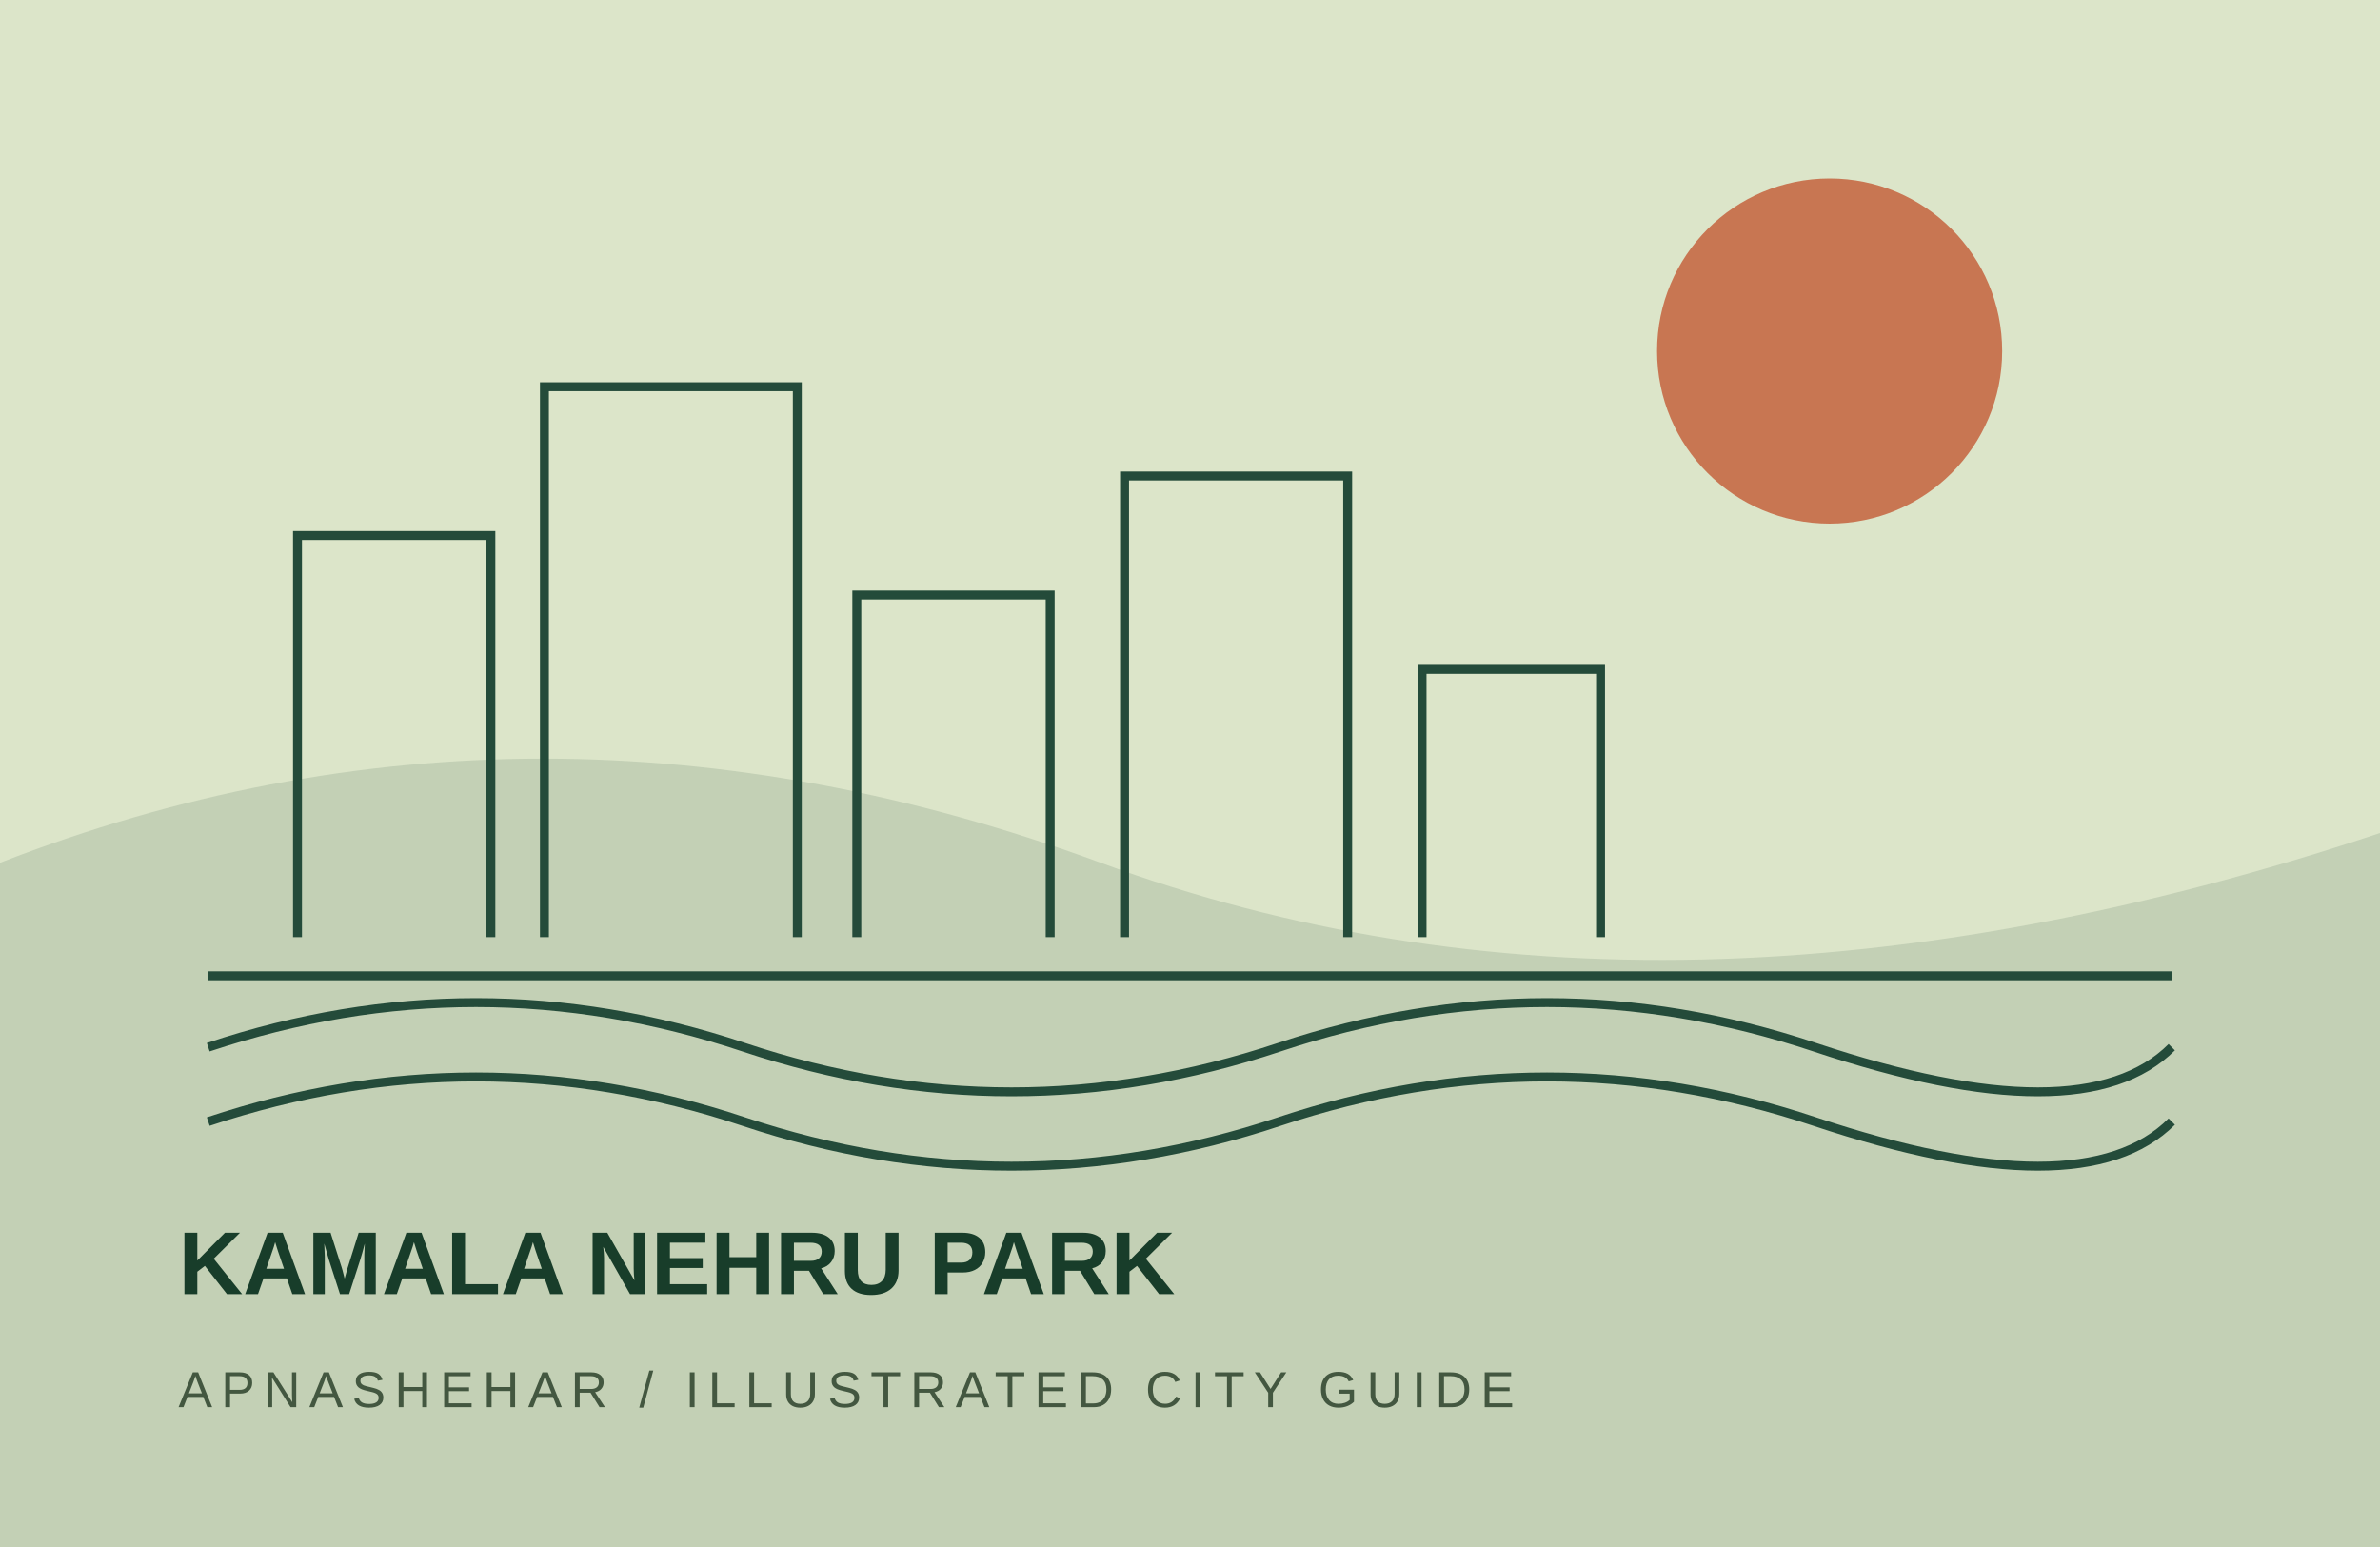
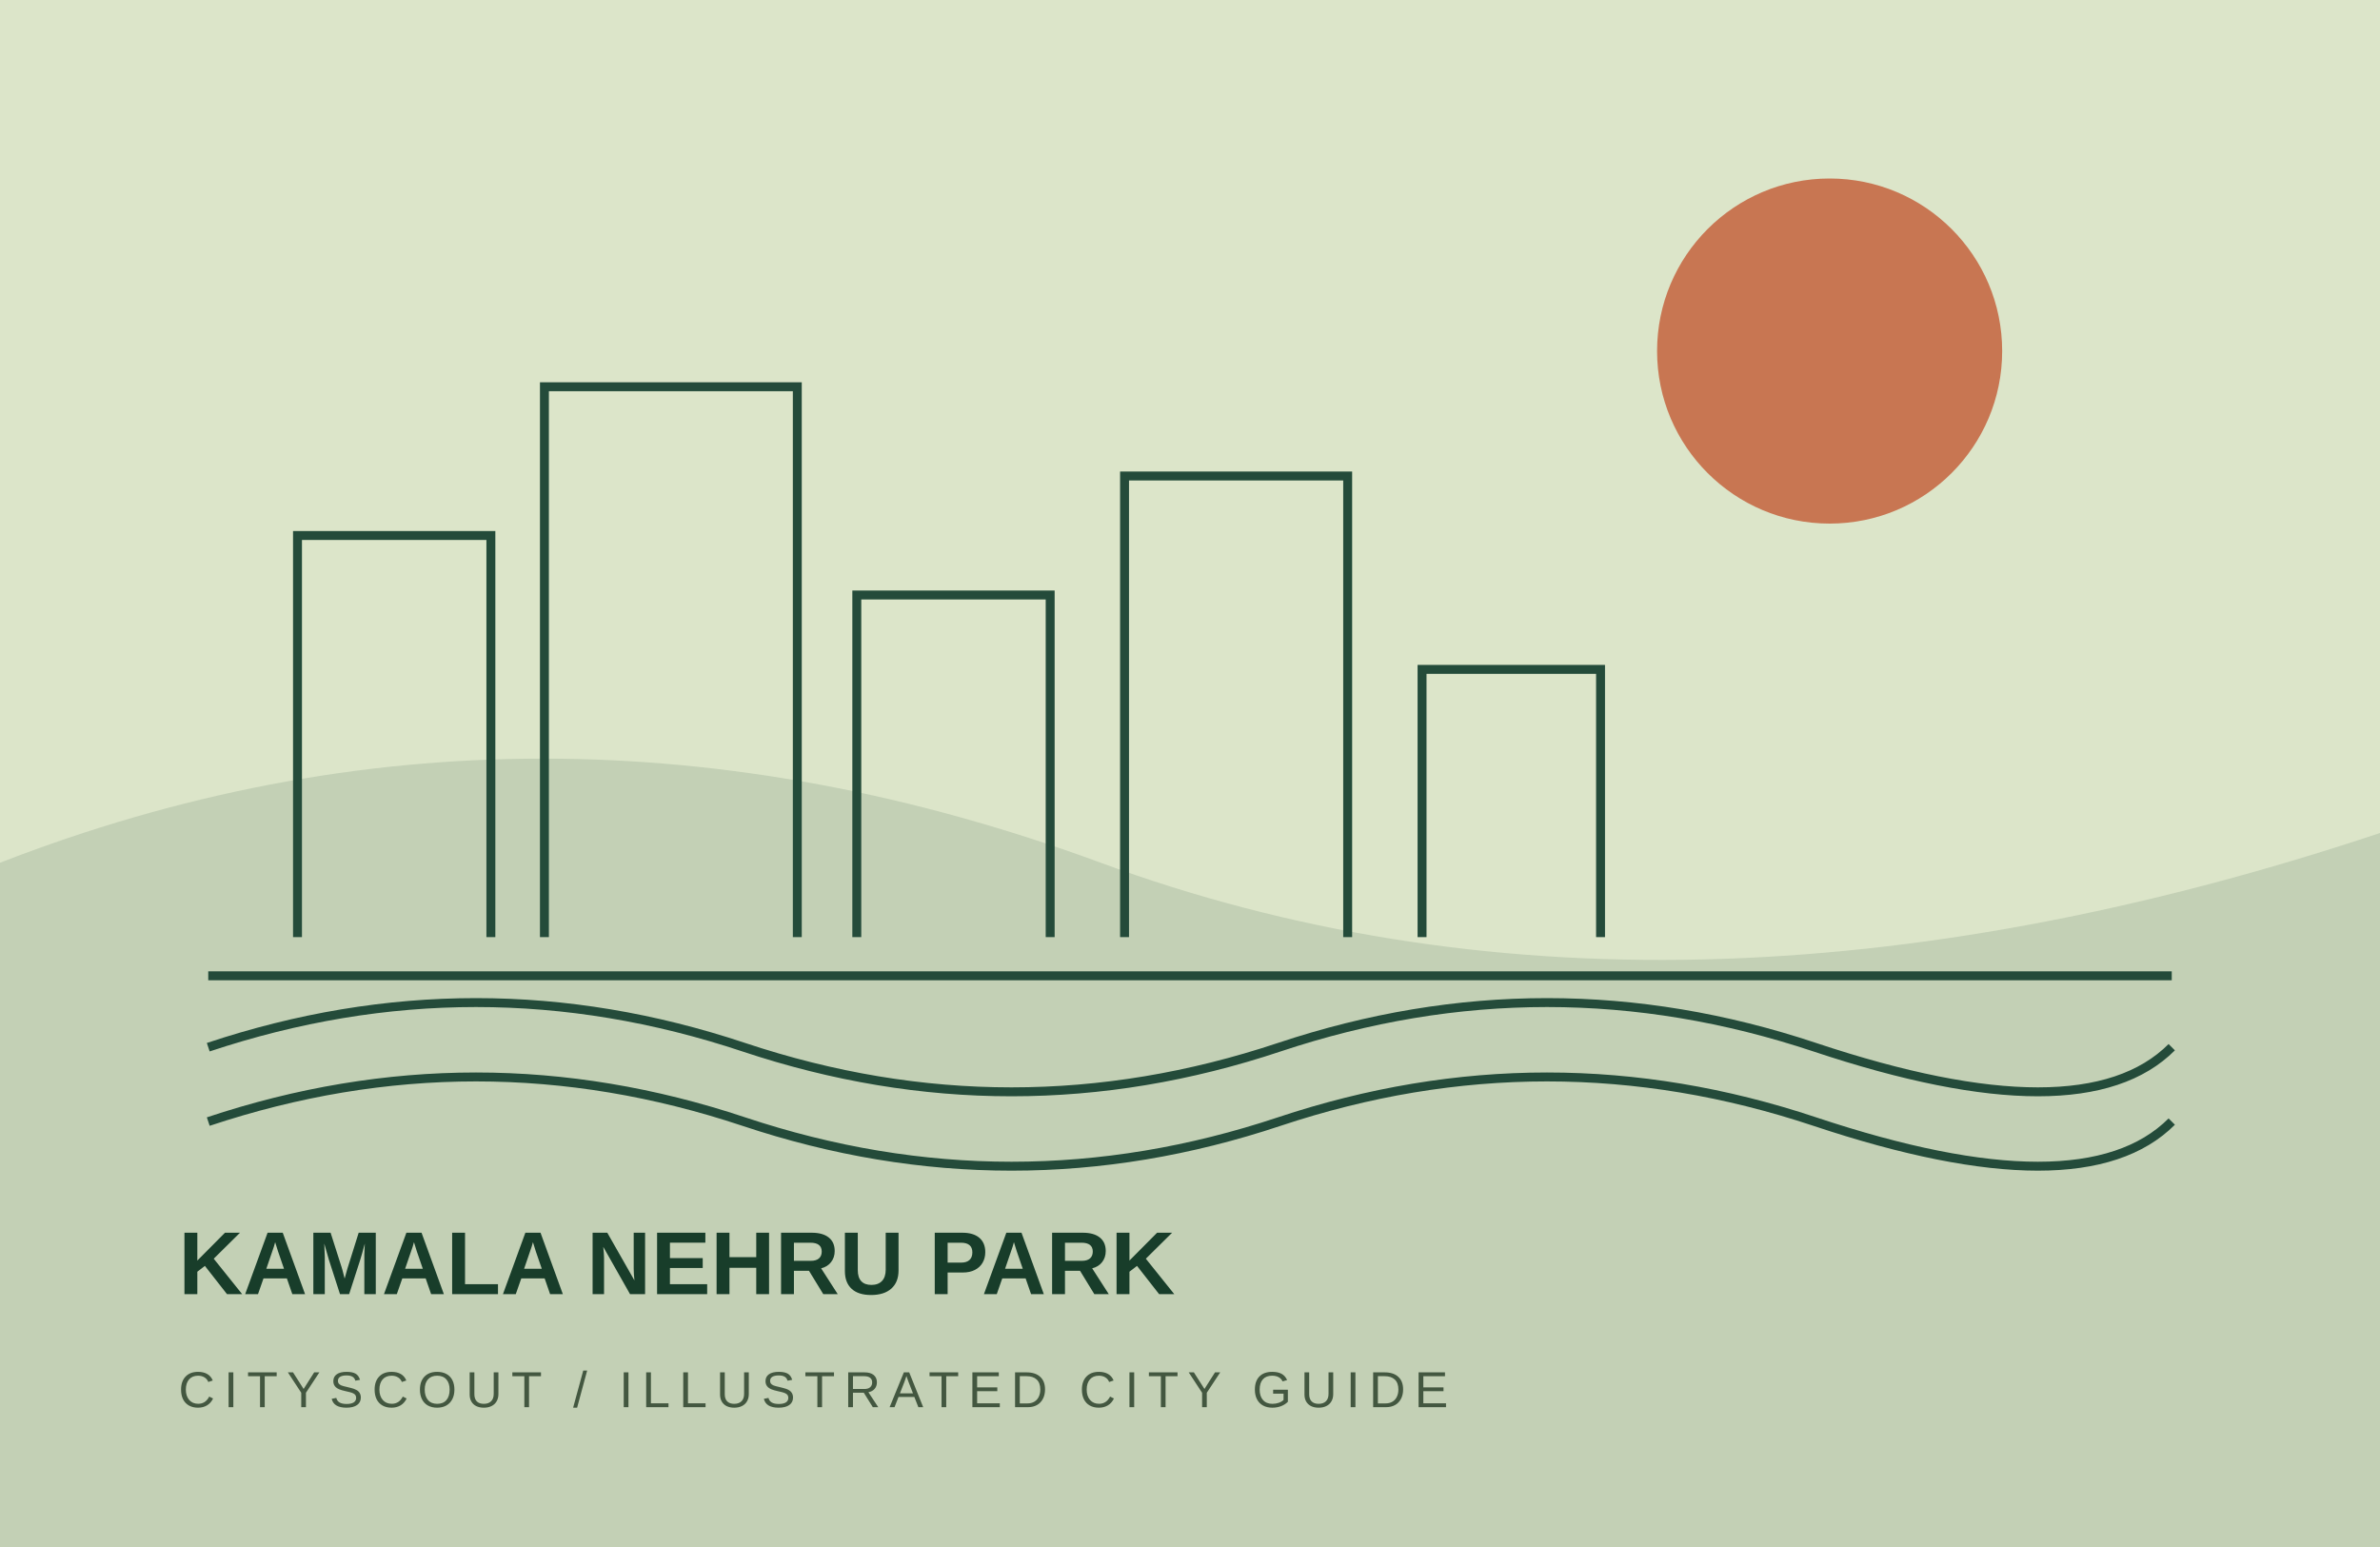
<svg xmlns="http://www.w3.org/2000/svg" width="800" height="520" viewBox="0 0 800 520">
  <rect width="800" height="520" fill="#dce5c9" />
  <circle cx="615" cy="118" r="58" fill="#c35a35" opacity=".8" />
  <path d="M0 290 Q180 220 370 290 T800 280V520H0Z" fill="#244b3a" opacity=".14" />
  <g fill="none" stroke="#244b3a" stroke-width="3">
    <path d="M100 315V180h65v135m18 0V130h85v185m20 0V200h65v115m25 0V160h75v155m25 0V225h60v90M70 328h660" />
    <path d="M70 352q90-30 180 0t180 0t180 0t120 0M70 377q90-30 180 0t180 0t180 0t120 0" />
  </g>
  <text x="60" y="435" font-family="Arial,sans-serif" font-size="30" font-weight="700" fill="#183d2a">KAMALA NEHRU PARK</text>
-   <text x="60" y="473" font-family="Arial,sans-serif" font-size="17" letter-spacing="3" fill="#435740">APNASHEHAR / ILLUSTRATED CITY GUIDE</text>
+   <text x="60" y="473" font-family="Arial,sans-serif" font-size="17" letter-spacing="3" fill="#435740">CITYSCOUT / ILLUSTRATED CITY GUIDE</text>
</svg>
